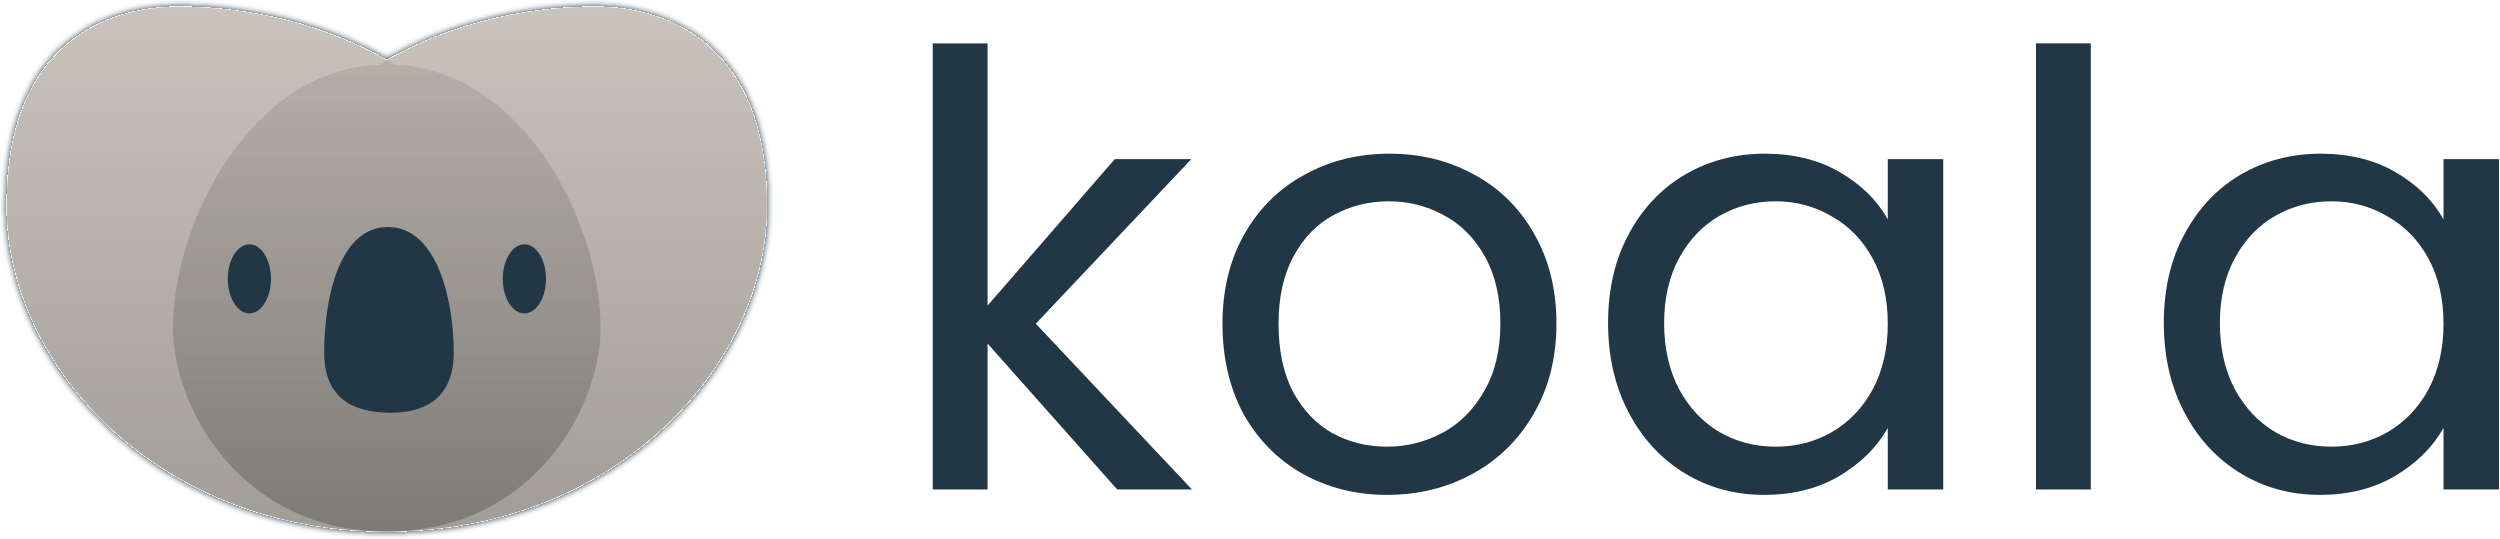
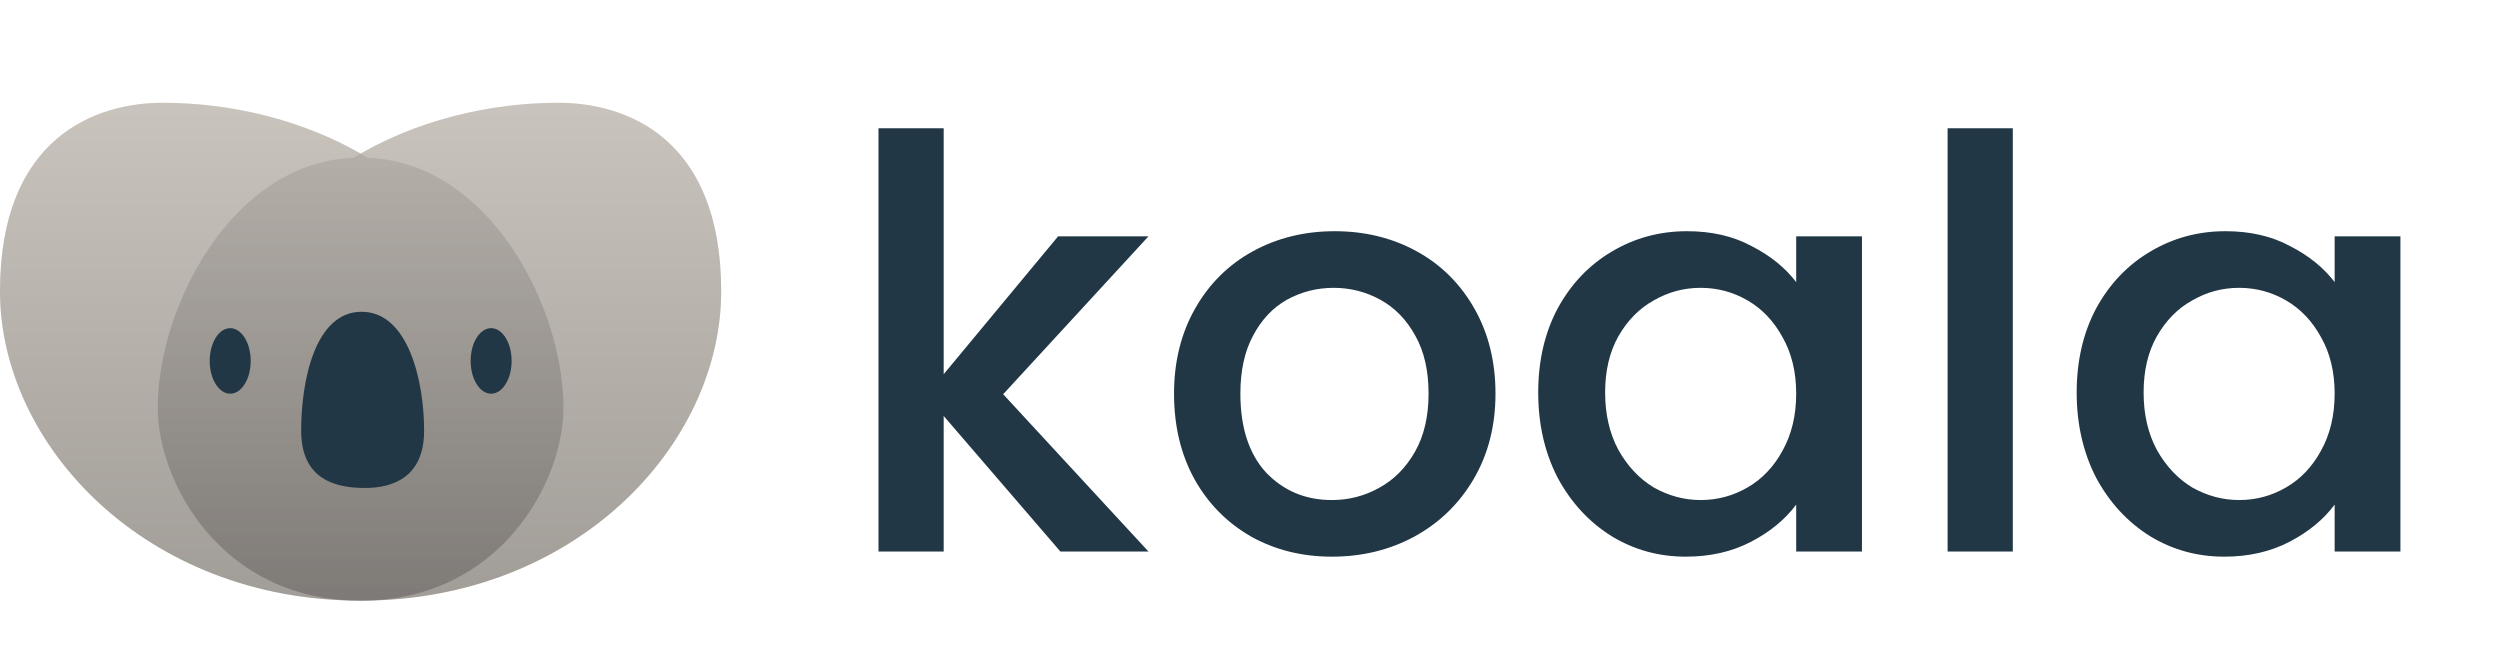
- <svg xmlns="http://www.w3.org/2000/svg" width="1477" height="318" viewBox="0 0 1477 318" fill="none">
-   <g filter="url(#filter0_d_454_1344)">
-     <path d="M351.68 4C393.778 4 453.054 25.687 453.054 121.366C453.054 217.045 362.478 314 228.527 314H228.526C94.576 314 4 217.045 4 121.366C4 25.687 63.275 4 105.374 4C147.668 4 191.859 14.581 228.526 35.638C265.193 14.581 309.385 4 351.68 4Z" fill="#E7E0D8" />
-     <path d="M4 121.366C4 25.687 63.275 4 105.374 4C149.42 4 195.524 15.473 233.044 38.305C307.702 40.835 354.823 129.949 354.823 194.082C354.823 240.008 315.376 314 228.527 314C94.576 314 4 217.045 4 121.366Z" fill="url(#paint0_linear_454_1344)" fill-opacity="0.5" />
-     <path d="M453.054 121.366C453.054 25.687 393.779 4 351.68 4C307.634 4 261.529 15.473 224.01 38.305C149.352 40.835 102.231 129.949 102.231 194.082C102.231 240.008 141.678 314 228.527 314C362.478 314 453.054 217.045 453.054 121.366Z" fill="url(#paint1_linear_454_1344)" fill-opacity="0.5" />
-     <ellipse cx="147.336" cy="164.741" rx="12.757" ry="20.412" fill="#213745" />
-     <ellipse cx="309.807" cy="164.741" rx="12.757" ry="20.412" fill="#213745" />
-     <path d="M268.074 208.219C268.074 177.054 258.118 134.124 229.181 134.124C200.243 134.124 191.531 176.736 191.531 208.219C191.531 239.701 214.556 243.835 231.359 243.835C248.161 243.835 268.074 237.475 268.074 208.219Z" fill="#213745" />
-   </g>
-   <path d="M660.036 289.174L583.463 202.985V289.174H551.053V25.621H583.463V180.547L658.611 94.002H703.843L611.955 191.232L704.199 289.174H660.036Z" fill="#213745" />
-   <path d="M819.467 292.379C801.185 292.379 784.564 288.224 769.606 279.914C754.885 271.604 743.25 259.85 734.703 244.655C726.393 229.221 722.237 211.414 722.237 191.232C722.237 171.287 726.511 153.717 735.059 138.521C743.844 123.088 755.716 111.335 770.674 103.262C785.633 94.952 802.372 90.797 820.892 90.797C839.411 90.797 856.151 94.952 871.109 103.262C886.067 111.335 897.82 122.969 906.368 138.165C915.153 153.361 919.546 171.05 919.546 191.232C919.546 211.414 915.034 229.221 906.012 244.655C897.227 259.85 885.236 271.604 870.041 279.914C854.845 288.224 837.987 292.379 819.467 292.379ZM819.467 263.887C831.101 263.887 842.023 261.156 852.233 255.695C862.443 250.234 870.634 242.043 876.807 231.121C883.218 220.199 886.424 206.903 886.424 191.232C886.424 175.561 883.337 162.265 877.164 151.343C870.99 140.421 862.918 132.348 852.945 127.124C842.973 121.663 832.17 118.933 820.535 118.933C808.664 118.933 797.742 121.663 787.769 127.124C778.035 132.348 770.199 140.421 764.263 151.343C758.328 162.265 755.36 175.561 755.36 191.232C755.36 207.14 758.209 220.555 763.907 231.477C769.843 242.399 777.678 250.591 787.413 256.052C797.148 261.275 807.833 263.887 819.467 263.887Z" fill="#213745" />
-   <path d="M950.05 190.876C950.05 170.931 954.086 153.48 962.159 138.521C970.232 123.325 981.272 111.572 995.281 103.262C1009.53 94.952 1025.32 90.797 1042.65 90.797C1059.74 90.797 1074.58 94.477 1087.17 101.838C1099.75 109.198 1109.13 118.458 1115.3 129.618V94.002H1148.07V289.174H1115.3V252.846C1108.89 264.243 1099.28 273.74 1086.46 281.338C1073.87 288.699 1059.15 292.379 1042.29 292.379C1024.96 292.379 1009.29 288.105 995.281 279.558C981.272 271.01 970.232 259.019 962.159 243.586C954.086 228.153 950.05 210.583 950.05 190.876ZM1115.3 191.232C1115.3 176.511 1112.34 163.689 1106.4 152.767C1100.46 141.845 1092.39 133.535 1082.18 127.837C1072.21 121.901 1061.17 118.933 1049.06 118.933C1036.95 118.933 1025.91 121.782 1015.94 127.481C1005.97 133.179 998.011 141.489 992.076 152.411C986.14 163.333 983.172 176.155 983.172 190.876C983.172 205.834 986.14 218.893 992.076 230.052C998.011 240.974 1005.97 249.403 1015.94 255.339C1025.91 261.038 1036.95 263.887 1049.06 263.887C1061.17 263.887 1072.21 261.038 1082.18 255.339C1092.39 249.403 1100.46 240.974 1106.4 230.052C1112.34 218.893 1115.3 205.953 1115.3 191.232Z" fill="#213745" />
-   <path d="M1235.25 25.621V289.174H1202.84V25.621H1235.25Z" fill="#213745" />
-   <path d="M1278.38 190.876C1278.38 170.931 1282.41 153.48 1290.49 138.521C1298.56 123.325 1309.6 111.572 1323.61 103.262C1337.85 94.952 1353.64 90.797 1370.98 90.797C1388.07 90.797 1402.91 94.477 1415.5 101.838C1428.08 109.198 1437.46 118.458 1443.63 129.618V94.002H1476.4V289.174H1443.63V252.846C1437.22 264.243 1427.61 273.74 1414.78 281.338C1402.2 288.699 1387.48 292.379 1370.62 292.379C1353.29 292.379 1337.62 288.105 1323.61 279.558C1309.6 271.01 1298.56 259.019 1290.49 243.586C1282.41 228.153 1278.38 210.583 1278.38 190.876ZM1443.63 191.232C1443.63 176.511 1440.66 163.689 1434.73 152.767C1428.79 141.845 1420.72 133.535 1410.51 127.837C1400.54 121.901 1389.5 118.933 1377.39 118.933C1365.28 118.933 1354.24 121.782 1344.27 127.481C1334.29 133.179 1326.34 141.489 1320.4 152.411C1314.47 163.333 1311.5 176.155 1311.5 190.876C1311.5 205.834 1314.47 218.893 1320.4 230.052C1326.34 240.974 1334.29 249.403 1344.27 255.339C1354.24 261.038 1365.28 263.887 1377.39 263.887C1389.5 263.887 1400.54 261.038 1410.51 255.339C1420.72 249.403 1428.79 240.974 1434.73 230.052C1440.66 218.893 1443.63 205.953 1443.63 191.232Z" fill="#213745" />
+ <svg xmlns="http://www.w3.org/2000/svg" width="1514" height="400" viewBox="0 0 1514 400" fill="none">
+   <path d="M338.153 62.247C379.099 62.247 436.75 83.34 436.75 176.397C436.75 269.091 349.342 363.017 219.899 363.75L218.375 363.753C88.094 363.753 0 269.455 0 176.397C0 83.34 57.651 62.247 98.597 62.247C139.732 62.247 182.713 72.537 218.375 93.017C254.037 72.537 297.018 62.247 338.153 62.247Z" fill="#E7E0D8" />
+   <path d="M0 176.397C0 83.34 57.651 62.247 98.597 62.247C141.436 62.247 186.277 73.405 222.769 95.612C295.381 98.073 341.211 184.745 341.211 247.121C341.211 291.789 302.845 363.753 218.375 363.753C88.095 363.753 0 269.455 0 176.397Z" fill="url(#paint0_linear_566_1024)" fill-opacity="0.5" />
+   <path d="M436.75 176.397C436.75 83.34 379.099 62.247 338.154 62.247C295.315 62.247 250.473 73.405 213.982 95.612C141.369 98.073 95.539 184.745 95.539 247.121C95.539 291.789 133.905 363.753 218.375 363.753C348.656 363.753 436.75 269.455 436.75 176.397Z" fill="url(#paint1_linear_566_1024)" fill-opacity="0.5" />
+   <ellipse cx="139.412" cy="218.582" rx="12.408" ry="19.852" fill="#213745" />
+   <ellipse cx="297.431" cy="218.582" rx="12.408" ry="19.852" fill="#213745" />
+   <path d="M256.841 260.87C256.841 230.559 247.157 188.805 219.012 188.805C190.868 188.805 182.395 230.25 182.395 260.87C182.395 291.49 204.789 295.511 221.131 295.511C237.473 295.511 256.841 289.325 256.841 260.87Z" fill="#213745" />
+   <path d="M607.523 238.742L695.507 334H642.162L571.498 251.904V334H532.009V77.668H571.498V226.618L640.777 143.137H695.507L607.523 238.742ZM806.6 337.118C788.587 337.118 772.307 333.076 757.758 324.994C743.209 316.68 731.778 305.134 723.465 290.354C715.151 275.344 710.995 258.024 710.995 238.395C710.995 218.997 715.267 201.793 723.811 186.782C732.356 171.772 744.018 160.225 758.797 152.143C773.577 144.06 790.088 140.019 808.332 140.019C826.575 140.019 843.087 144.06 857.866 152.143C872.646 160.225 884.307 171.772 892.852 186.782C901.396 201.793 905.668 218.997 905.668 238.395C905.668 257.793 901.281 274.997 892.505 290.008C883.73 305.018 871.722 316.68 856.48 324.994C841.47 333.076 824.843 337.118 806.6 337.118ZM806.6 302.824C816.761 302.824 826.229 300.4 835.004 295.55C844.01 290.701 851.285 283.426 856.827 273.727C862.369 264.028 865.14 252.251 865.14 238.395C865.14 224.539 862.485 212.877 857.173 203.409C851.862 193.71 844.818 186.436 836.043 181.586C827.268 176.737 817.8 174.312 807.639 174.312C797.478 174.312 788.01 176.737 779.234 181.586C770.69 186.436 763.878 193.71 758.797 203.409C753.717 212.877 751.177 224.539 751.177 238.395C751.177 258.948 756.372 274.882 766.764 286.198C777.387 297.282 790.665 302.824 806.6 302.824ZM931.542 237.702C931.542 218.535 935.468 201.562 943.32 186.782C951.402 172.003 962.256 160.572 975.881 152.489C989.737 144.176 1004.98 140.019 1021.61 140.019C1036.62 140.019 1049.66 143.021 1060.75 149.025C1072.06 154.799 1081.07 162.073 1087.77 170.848V143.137H1127.6V334H1087.77V305.596C1081.07 314.602 1071.95 322.107 1060.4 328.111C1048.85 334.115 1035.69 337.118 1020.91 337.118C1004.52 337.118 989.506 332.961 975.881 324.647C962.256 316.103 951.402 304.326 943.32 289.315C935.468 274.074 931.542 256.869 931.542 237.702ZM1087.77 238.395C1087.77 225.232 1085 213.801 1079.45 204.102C1074.14 194.403 1067.1 187.013 1058.32 181.933C1049.55 176.852 1040.08 174.312 1029.92 174.312C1019.76 174.312 1010.29 176.852 1001.51 181.933C992.739 186.782 985.58 194.057 980.038 203.756C974.726 213.224 972.071 224.539 972.071 237.702C972.071 250.865 974.726 262.412 980.038 272.342C985.58 282.272 992.739 289.892 1001.51 295.204C1010.52 300.284 1019.99 302.824 1029.92 302.824C1040.08 302.824 1049.55 300.284 1058.32 295.204C1067.1 290.123 1074.14 282.734 1079.45 273.035C1085 263.105 1087.77 251.558 1087.77 238.395ZM1218.96 77.668V334H1179.47V77.668H1218.96ZM1257.64 237.702C1257.64 218.535 1261.57 201.562 1269.42 186.782C1277.5 172.003 1288.35 160.572 1301.98 152.489C1315.83 144.176 1331.08 140.019 1347.7 140.019C1362.71 140.019 1375.76 143.021 1386.85 149.025C1398.16 154.799 1407.17 162.073 1413.86 170.848V143.137H1453.7V334H1413.86V305.596C1407.17 314.602 1398.05 322.107 1386.5 328.111C1374.95 334.115 1361.79 337.118 1347.01 337.118C1330.61 337.118 1315.6 332.961 1301.98 324.647C1288.35 316.103 1277.5 304.326 1269.42 289.315C1261.57 274.074 1257.64 256.869 1257.64 237.702ZM1413.86 238.395C1413.86 225.232 1411.09 213.801 1405.55 204.102C1400.24 194.403 1393.2 187.013 1384.42 181.933C1375.65 176.852 1366.18 174.312 1356.02 174.312C1345.86 174.312 1336.39 176.852 1327.61 181.933C1318.84 186.782 1311.68 194.057 1306.14 203.756C1300.82 213.224 1298.17 224.539 1298.17 237.702C1298.17 250.865 1300.82 262.412 1306.14 272.342C1311.68 282.272 1318.84 289.892 1327.61 295.204C1336.62 300.284 1346.09 302.824 1356.02 302.824C1366.18 302.824 1375.65 300.284 1384.42 295.204C1393.2 290.123 1400.24 282.734 1405.55 273.035C1411.09 263.105 1413.86 251.558 1413.86 238.395Z" fill="#213745" />
  <defs>
-     <filter id="filter0_d_454_1344" x="0" y="0" width="457.054" height="318" filterUnits="userSpaceOnUse" color-interpolation-filters="sRGB">
-       <feFlood flood-opacity="0" result="BackgroundImageFix" />
-       <feColorMatrix in="SourceAlpha" type="matrix" values="0 0 0 0 0 0 0 0 0 0 0 0 0 0 0 0 0 0 127 0" result="hardAlpha" />
-       <feOffset />
-       <feGaussianBlur stdDeviation="2" />
-       <feComposite in2="hardAlpha" operator="out" />
-       <feColorMatrix type="matrix" values="0 0 0 0 0.129 0 0 0 0 0.216 0 0 0 0 0.271 0 0 0 1 0" />
-       <feBlend mode="normal" in2="BackgroundImageFix" result="effect1_dropShadow_454_1344" />
-       <feBlend mode="normal" in="SourceGraphic" in2="effect1_dropShadow_454_1344" result="shape" />
-     </filter>
-     <linearGradient id="paint0_linear_454_1344" x1="168.568" y1="-44.477" x2="168.568" y2="314" gradientUnits="userSpaceOnUse">
+     <linearGradient id="paint0_linear_566_1024" x1="160.059" y1="15.097" x2="160.059" y2="363.753" gradientUnits="userSpaceOnUse">
      <stop stop-color="#B8B3AC" />
      <stop offset="1" stop-color="#5C5956" />
    </linearGradient>
-     <linearGradient id="paint1_linear_454_1344" x1="288.486" y1="-44.477" x2="288.486" y2="314" gradientUnits="userSpaceOnUse">
+     <linearGradient id="paint1_linear_566_1024" x1="276.691" y1="15.097" x2="276.691" y2="363.753" gradientUnits="userSpaceOnUse">
      <stop stop-color="#B8B3AC" />
      <stop offset="1" stop-color="#5C5956" />
    </linearGradient>
  </defs>
</svg>
